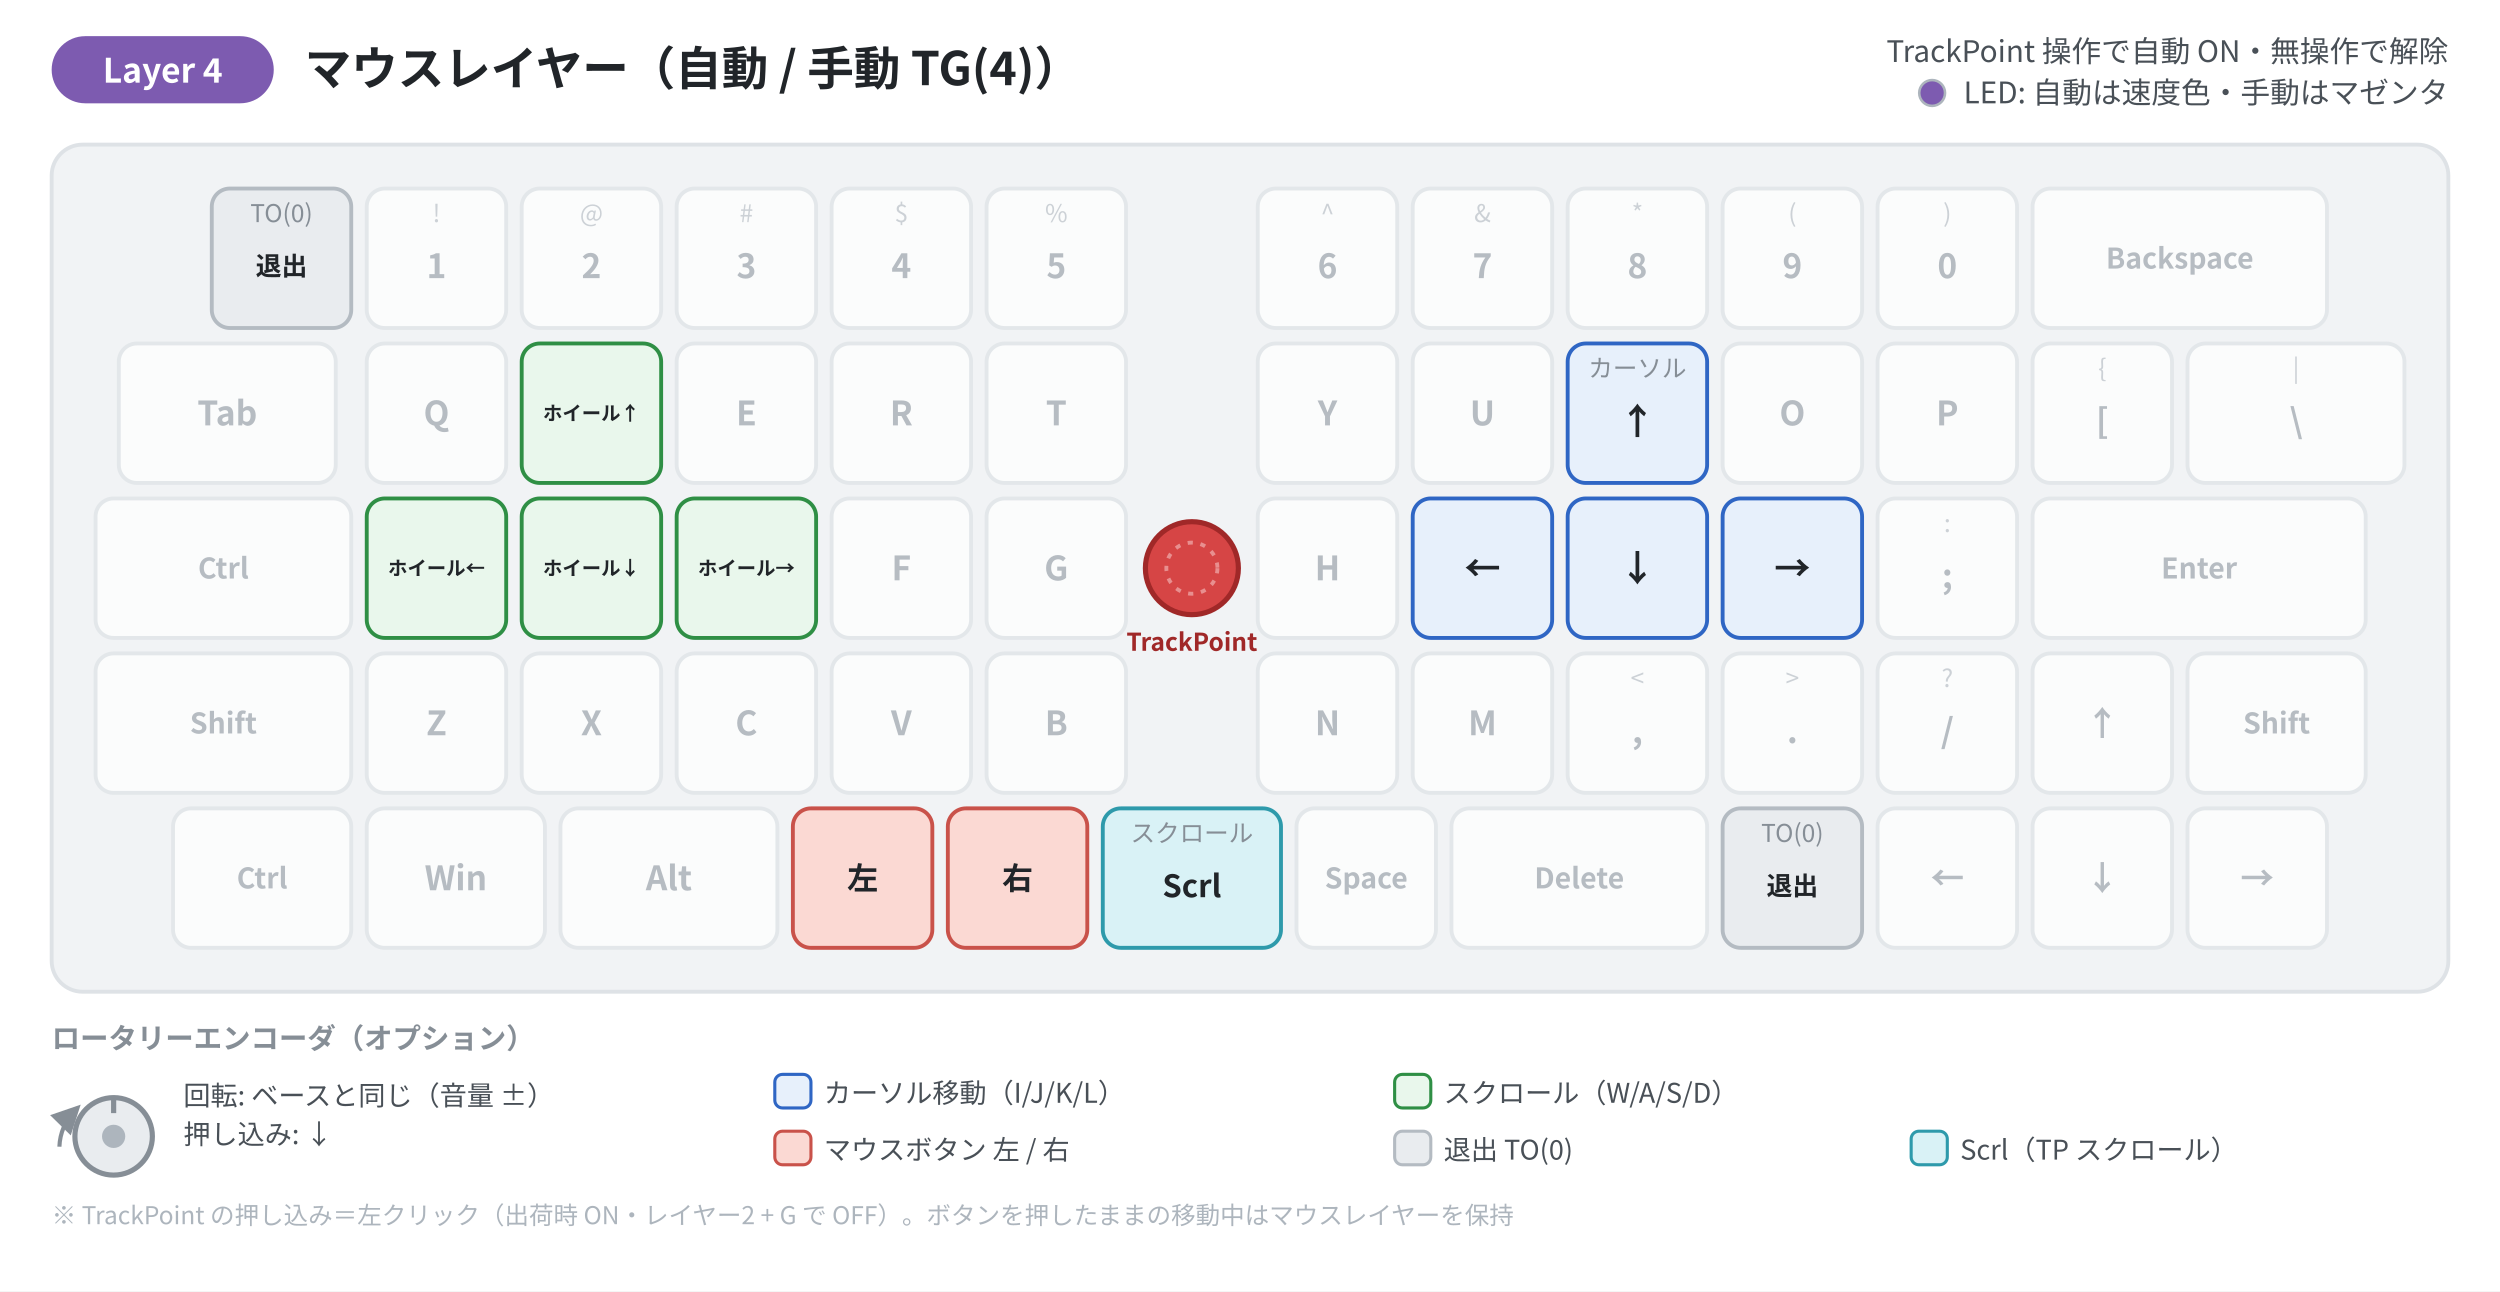
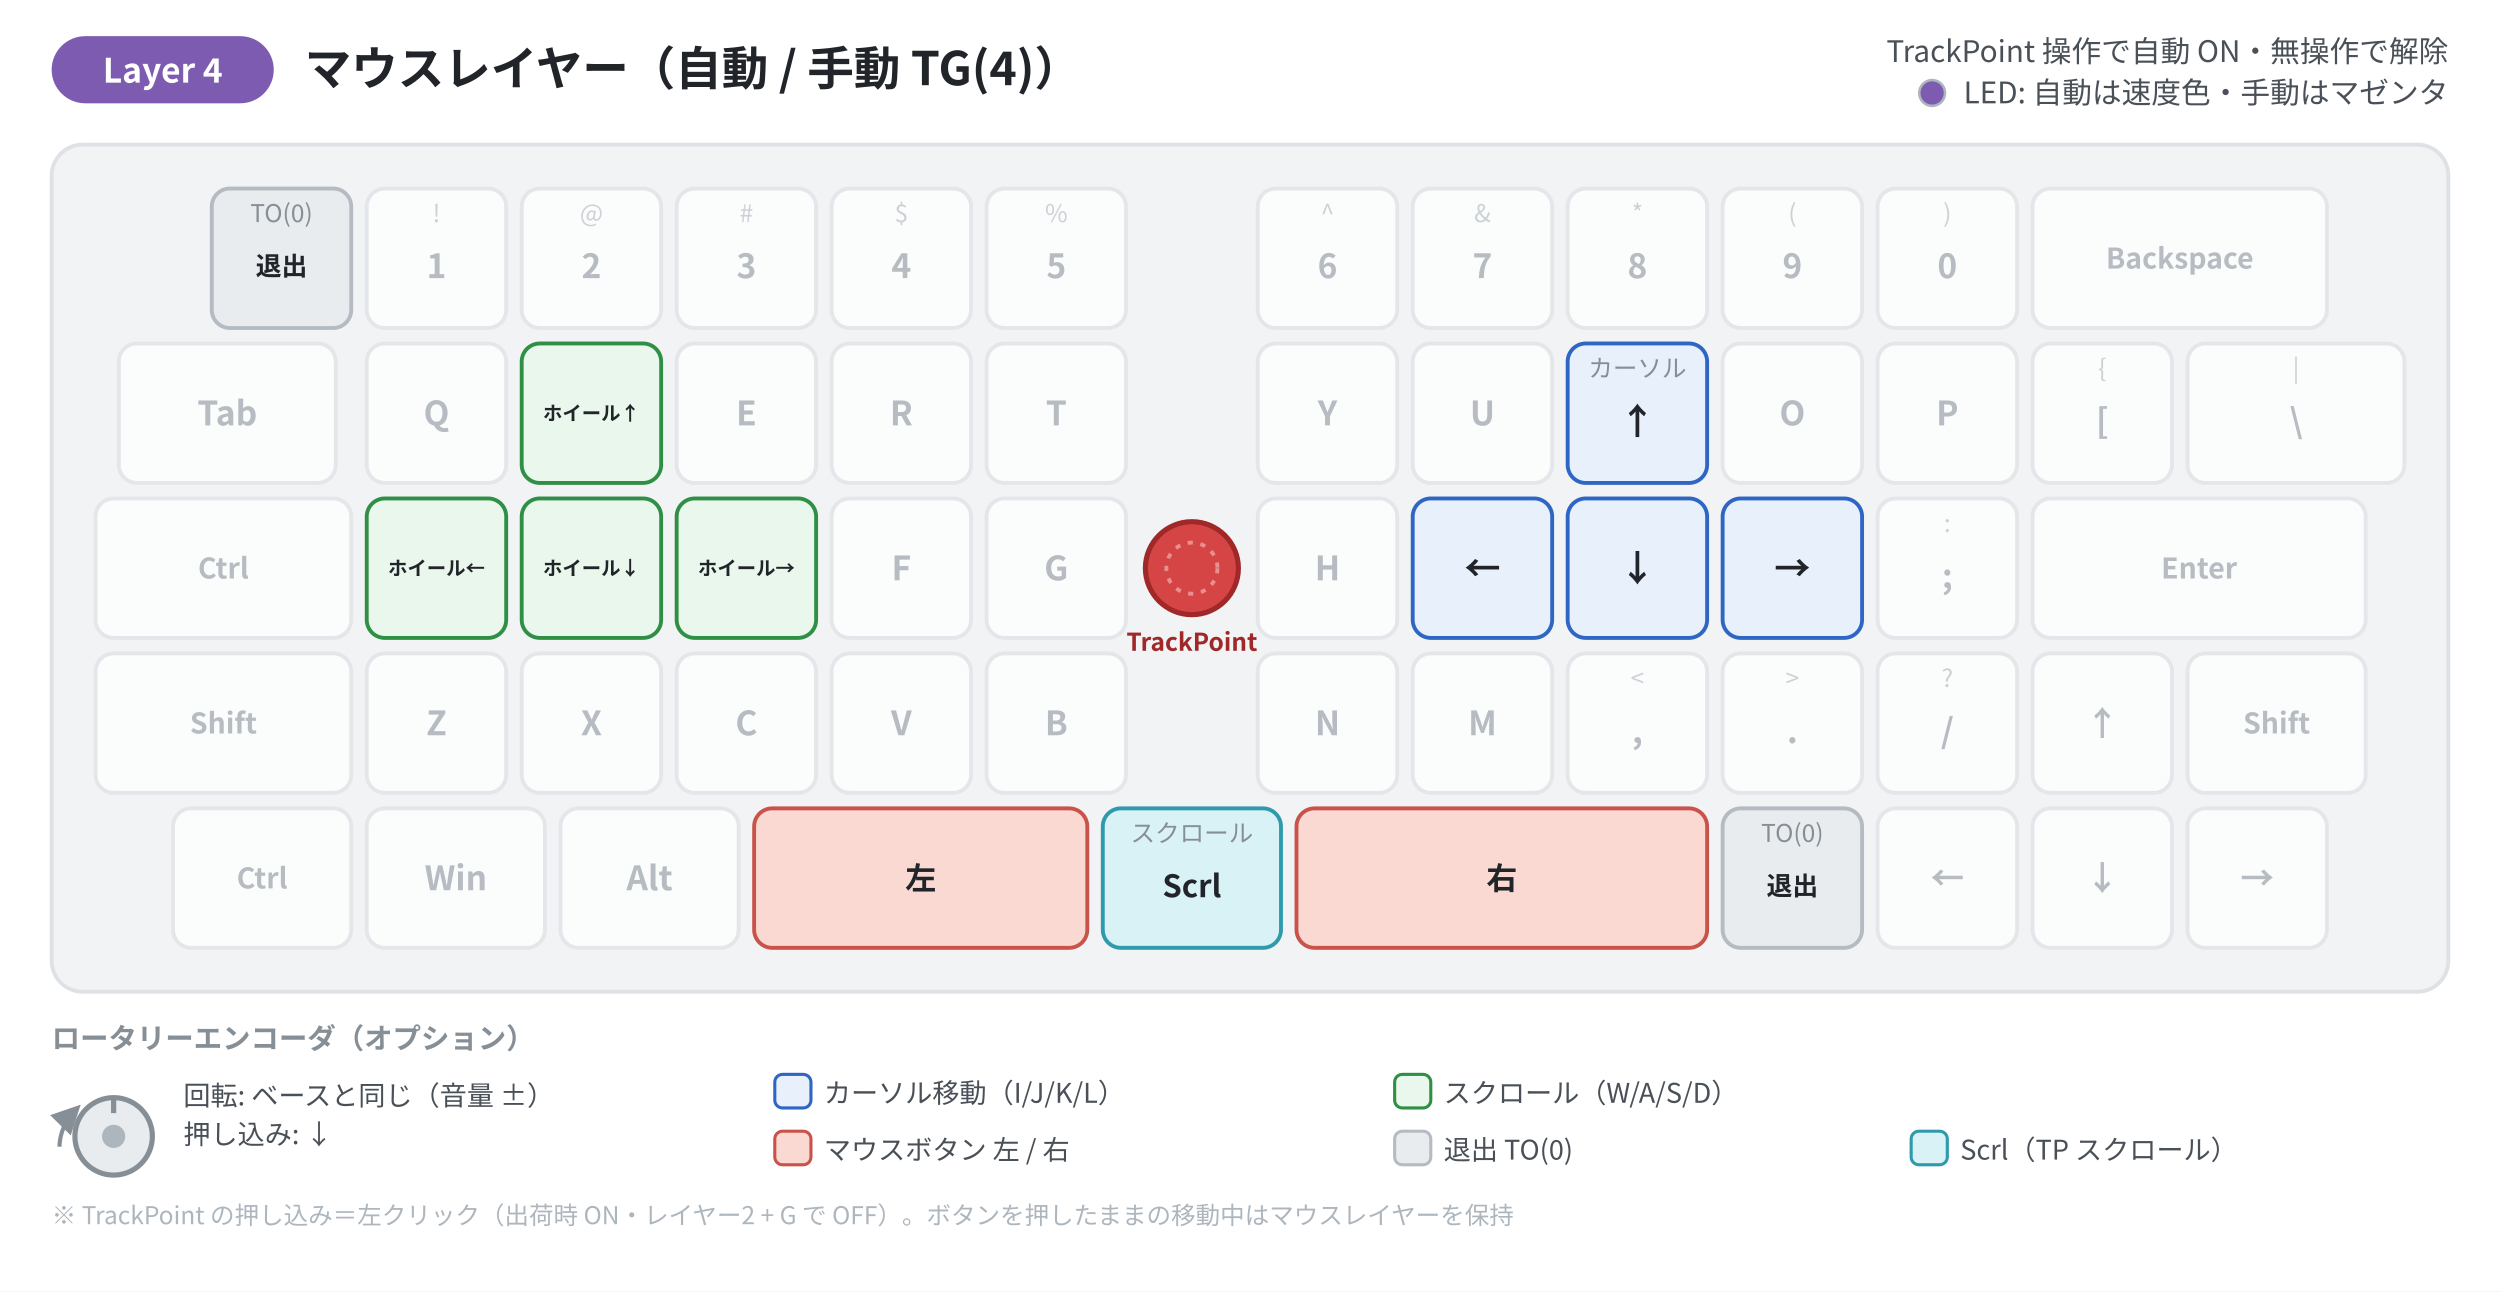
<svg xmlns="http://www.w3.org/2000/svg" width="968" height="500" viewBox="0 0 968 500" font-family="'Noto Sans CJK JP','Noto Sans JP','Hiragino Sans','Yu Gothic UI',sans-serif">
  <defs>
    <marker id="arr" markerWidth="7" markerHeight="7" refX="5" refY="3.5" orient="auto">
      <path d="M0,0 L7,3.5 L0,7 z" fill="#868e96" />
    </marker>
  </defs>
  <rect width="968" height="500" fill="#ffffff" />
  <rect x="20" y="14" width="86" height="26" rx="13" fill="#7d5bb0" />
  <text x="63" y="32" font-size="13" fill="#ffffff" font-weight="700" text-anchor="middle">Layer 4</text>
  <text x="118" y="33" font-size="18" fill="#212529" font-weight="700">マウスレイヤー（自動 / 手動 TG(4)）</text>
  <text x="948" y="24" font-size="11.5" fill="#495057" text-anchor="end">TrackPoint 操作で自動 ON・無操作で解除</text>
  <circle cx="748.12" cy="36" r="5" fill="#7d5bb0" stroke="#adb5bd" />
  <text x="948" y="40" font-size="11.5" fill="#495057" text-anchor="end">LED: 自動は速度色・手動はマゼンタ</text>
  <g transform="translate(34,70)">
    <rect x="-14" y="-14" width="928.0" height="328" rx="12" fill="#f1f3f5" stroke="#dee2e6" stroke-width="1.5" />
    <rect x="48.0" y="3.0" width="54.0" height="54.0" rx="7" fill="#e9ecef" stroke="#b4bbc2" stroke-width="1.5" />
    <text x="75.0" y="16.0" font-size="9.5" fill="#868e96" text-anchor="middle">TO(0)</text>
    <text x="75.0" y="36.6" font-size="10.0" fill="#212529" font-weight="600" text-anchor="middle">退出</text>
    <rect x="108.0" y="3.0" width="54.0" height="54.0" rx="7" fill="#fbfcfc" stroke="#e3e7ea" stroke-width="1.5" />
    <text x="135.0" y="16.0" font-size="9.5" fill="#ccd1d6" text-anchor="middle">!</text>
    <text x="135.0" y="37.7" font-size="13.0" fill="#b6bcc2" font-weight="600" text-anchor="middle">1</text>
    <rect x="168.0" y="3.0" width="54.0" height="54.0" rx="7" fill="#fbfcfc" stroke="#e3e7ea" stroke-width="1.5" />
    <text x="195.0" y="16.0" font-size="9.5" fill="#ccd1d6" text-anchor="middle">@</text>
    <text x="195.0" y="37.7" font-size="13.0" fill="#b6bcc2" font-weight="600" text-anchor="middle">2</text>
    <rect x="228.0" y="3.0" width="54.0" height="54.0" rx="7" fill="#fbfcfc" stroke="#e3e7ea" stroke-width="1.5" />
    <text x="255.0" y="16.0" font-size="9.5" fill="#ccd1d6" text-anchor="middle">#</text>
    <text x="255.0" y="37.7" font-size="13.0" fill="#b6bcc2" font-weight="600" text-anchor="middle">3</text>
    <rect x="288.0" y="3.0" width="54.0" height="54.0" rx="7" fill="#fbfcfc" stroke="#e3e7ea" stroke-width="1.5" />
    <text x="315.0" y="16.0" font-size="9.5" fill="#ccd1d6" text-anchor="middle">$</text>
    <text x="315.0" y="37.7" font-size="13.0" fill="#b6bcc2" font-weight="600" text-anchor="middle">4</text>
    <rect x="348.0" y="3.0" width="54.0" height="54.0" rx="7" fill="#fbfcfc" stroke="#e3e7ea" stroke-width="1.5" />
    <text x="375.0" y="16.0" font-size="9.5" fill="#ccd1d6" text-anchor="middle">%</text>
    <text x="375.0" y="37.7" font-size="13.0" fill="#b6bcc2" font-weight="600" text-anchor="middle">5</text>
    <rect x="453.0" y="3.0" width="54.0" height="54.0" rx="7" fill="#fbfcfc" stroke="#e3e7ea" stroke-width="1.5" />
    <text x="480.0" y="16.0" font-size="9.5" fill="#ccd1d6" text-anchor="middle">^</text>
    <text x="480.0" y="37.7" font-size="13.0" fill="#b6bcc2" font-weight="600" text-anchor="middle">6</text>
    <rect x="513.0" y="3.0" width="54.0" height="54.0" rx="7" fill="#fbfcfc" stroke="#e3e7ea" stroke-width="1.5" />
    <text x="540.0" y="16.0" font-size="9.5" fill="#ccd1d6" text-anchor="middle">&amp;</text>
    <text x="540.0" y="37.7" font-size="13.0" fill="#b6bcc2" font-weight="600" text-anchor="middle">7</text>
    <rect x="573.0" y="3.0" width="54.0" height="54.0" rx="7" fill="#fbfcfc" stroke="#e3e7ea" stroke-width="1.5" />
    <text x="600.0" y="16.0" font-size="9.5" fill="#ccd1d6" text-anchor="middle">*</text>
    <text x="600.0" y="37.7" font-size="13.0" fill="#b6bcc2" font-weight="600" text-anchor="middle">8</text>
    <rect x="633.0" y="3.0" width="54.0" height="54.0" rx="7" fill="#fbfcfc" stroke="#e3e7ea" stroke-width="1.5" />
    <text x="660.0" y="16.0" font-size="9.5" fill="#ccd1d6" text-anchor="middle">(</text>
    <text x="660.0" y="37.7" font-size="13.0" fill="#b6bcc2" font-weight="600" text-anchor="middle">9</text>
    <rect x="693.0" y="3.0" width="54.0" height="54.0" rx="7" fill="#fbfcfc" stroke="#e3e7ea" stroke-width="1.5" />
    <text x="720.0" y="16.0" font-size="9.5" fill="#ccd1d6" text-anchor="middle">)</text>
    <text x="720.0" y="37.7" font-size="13.0" fill="#b6bcc2" font-weight="600" text-anchor="middle">0</text>
    <rect x="753.0" y="3.0" width="114.0" height="54.0" rx="7" fill="#fbfcfc" stroke="#e3e7ea" stroke-width="1.5" />
    <text x="810.0" y="34.0" font-size="11.0" fill="#b6bcc2" font-weight="600" text-anchor="middle">Backspace</text>
    <rect x="12.0" y="63.0" width="84.0" height="54.0" rx="7" fill="#fbfcfc" stroke="#e3e7ea" stroke-width="1.5" />
    <text x="54.0" y="94.7" font-size="13.0" fill="#b6bcc2" font-weight="600" text-anchor="middle">Tab</text>
    <rect x="108.0" y="63.0" width="54.0" height="54.0" rx="7" fill="#fbfcfc" stroke="#e3e7ea" stroke-width="1.5" />
    <text x="135.0" y="94.7" font-size="13.0" fill="#b6bcc2" font-weight="600" text-anchor="middle">Q</text>
    <rect x="168.0" y="63.0" width="54.0" height="54.0" rx="7" fill="#e9f7ec" stroke="#2f8f45" stroke-width="1.5" />
    <text x="195.0" y="92.7" font-size="7.5" fill="#212529" font-weight="600" text-anchor="middle">ホイール↑</text>
    <rect x="228.0" y="63.0" width="54.0" height="54.0" rx="7" fill="#fbfcfc" stroke="#e3e7ea" stroke-width="1.5" />
    <text x="255.0" y="94.7" font-size="13.0" fill="#b6bcc2" font-weight="600" text-anchor="middle">E</text>
    <rect x="288.0" y="63.0" width="54.0" height="54.0" rx="7" fill="#fbfcfc" stroke="#e3e7ea" stroke-width="1.5" />
    <text x="315.0" y="94.7" font-size="13.0" fill="#b6bcc2" font-weight="600" text-anchor="middle">R</text>
    <rect x="348.0" y="63.0" width="54.0" height="54.0" rx="7" fill="#fbfcfc" stroke="#e3e7ea" stroke-width="1.5" />
    <text x="375.0" y="94.7" font-size="13.0" fill="#b6bcc2" font-weight="600" text-anchor="middle">T</text>
    <rect x="453.0" y="63.0" width="54.0" height="54.0" rx="7" fill="#fbfcfc" stroke="#e3e7ea" stroke-width="1.5" />
    <text x="480.0" y="94.7" font-size="13.0" fill="#b6bcc2" font-weight="600" text-anchor="middle">Y</text>
    <rect x="513.0" y="63.0" width="54.0" height="54.0" rx="7" fill="#fbfcfc" stroke="#e3e7ea" stroke-width="1.5" />
    <text x="540.0" y="94.7" font-size="13.0" fill="#b6bcc2" font-weight="600" text-anchor="middle">U</text>
    <rect x="573.0" y="63.0" width="54.0" height="54.0" rx="7" fill="#e7f0fb" stroke="#2f66c4" stroke-width="1.5" />
    <text x="600.0" y="76.0" font-size="9.5" fill="#868e96" text-anchor="middle">カーソル</text>
    <text x="600.0" y="98.1" font-size="14.0" fill="#212529" font-weight="600" text-anchor="middle">↑</text>
    <rect x="633.0" y="63.0" width="54.0" height="54.0" rx="7" fill="#fbfcfc" stroke="#e3e7ea" stroke-width="1.5" />
    <text x="660.0" y="94.7" font-size="13.0" fill="#b6bcc2" font-weight="600" text-anchor="middle">O</text>
    <rect x="693.0" y="63.0" width="54.0" height="54.0" rx="7" fill="#fbfcfc" stroke="#e3e7ea" stroke-width="1.5" />
    <text x="720.0" y="94.7" font-size="13.0" fill="#b6bcc2" font-weight="600" text-anchor="middle">P</text>
    <rect x="753.0" y="63.0" width="54.0" height="54.0" rx="7" fill="#fbfcfc" stroke="#e3e7ea" stroke-width="1.5" />
    <text x="780.0" y="76.0" font-size="9.5" fill="#ccd1d6" text-anchor="middle">{</text>
    <text x="780.0" y="97.7" font-size="13.0" fill="#b6bcc2" font-weight="600" text-anchor="middle">[</text>
    <rect x="813.0" y="63.0" width="84.0" height="54.0" rx="7" fill="#fbfcfc" stroke="#e3e7ea" stroke-width="1.5" />
    <text x="855.0" y="76.0" font-size="9.5" fill="#ccd1d6" text-anchor="middle">|</text>
    <text x="855.0" y="97.7" font-size="13.0" fill="#b6bcc2" font-weight="600" text-anchor="middle">\</text>
    <rect x="3.0" y="123.0" width="99.0" height="54.0" rx="7" fill="#fbfcfc" stroke="#e3e7ea" stroke-width="1.5" />
    <text x="52.5" y="154.0" font-size="11.0" fill="#b6bcc2" font-weight="600" text-anchor="middle">Ctrl</text>
    <rect x="108.0" y="123.0" width="54.0" height="54.0" rx="7" fill="#e9f7ec" stroke="#2f8f45" stroke-width="1.5" />
    <text x="135.0" y="152.7" font-size="7.5" fill="#212529" font-weight="600" text-anchor="middle">ホイール←</text>
    <rect x="168.0" y="123.0" width="54.0" height="54.0" rx="7" fill="#e9f7ec" stroke="#2f8f45" stroke-width="1.5" />
    <text x="195.0" y="152.7" font-size="7.5" fill="#212529" font-weight="600" text-anchor="middle">ホイール↓</text>
    <rect x="228.0" y="123.0" width="54.0" height="54.0" rx="7" fill="#e9f7ec" stroke="#2f8f45" stroke-width="1.5" />
    <text x="255.0" y="152.7" font-size="7.5" fill="#212529" font-weight="600" text-anchor="middle">ホイール→</text>
    <rect x="288.0" y="123.0" width="54.0" height="54.0" rx="7" fill="#fbfcfc" stroke="#e3e7ea" stroke-width="1.5" />
    <text x="315.0" y="154.7" font-size="13.0" fill="#b6bcc2" font-weight="600" text-anchor="middle">F</text>
    <rect x="348.0" y="123.0" width="54.0" height="54.0" rx="7" fill="#fbfcfc" stroke="#e3e7ea" stroke-width="1.5" />
    <text x="375.0" y="154.7" font-size="13.0" fill="#b6bcc2" font-weight="600" text-anchor="middle">G</text>
    <rect x="453.0" y="123.0" width="54.0" height="54.0" rx="7" fill="#fbfcfc" stroke="#e3e7ea" stroke-width="1.5" />
    <text x="480.0" y="154.7" font-size="13.0" fill="#b6bcc2" font-weight="600" text-anchor="middle">H</text>
    <rect x="513.0" y="123.0" width="54.0" height="54.0" rx="7" fill="#e7f0fb" stroke="#2f66c4" stroke-width="1.5" />
    <text x="540.0" y="155.1" font-size="14.0" fill="#212529" font-weight="600" text-anchor="middle">←</text>
    <rect x="573.0" y="123.0" width="54.0" height="54.0" rx="7" fill="#e7f0fb" stroke="#2f66c4" stroke-width="1.5" />
    <text x="600.0" y="155.1" font-size="14.0" fill="#212529" font-weight="600" text-anchor="middle">↓</text>
    <rect x="633.0" y="123.0" width="54.0" height="54.0" rx="7" fill="#e7f0fb" stroke="#2f66c4" stroke-width="1.5" />
    <text x="660.0" y="155.1" font-size="14.0" fill="#212529" font-weight="600" text-anchor="middle">→</text>
    <rect x="693.0" y="123.0" width="54.0" height="54.0" rx="7" fill="#fbfcfc" stroke="#e3e7ea" stroke-width="1.5" />
    <text x="720.0" y="136.0" font-size="9.5" fill="#ccd1d6" text-anchor="middle">:</text>
    <text x="720.0" y="157.7" font-size="13.0" fill="#b6bcc2" font-weight="600" text-anchor="middle">;</text>
    <rect x="753.0" y="123.0" width="129.0" height="54.0" rx="7" fill="#fbfcfc" stroke="#e3e7ea" stroke-width="1.5" />
    <text x="817.5" y="154.0" font-size="11.0" fill="#b6bcc2" font-weight="600" text-anchor="middle">Enter</text>
    <rect x="3.0" y="183.0" width="99.0" height="54.0" rx="7" fill="#fbfcfc" stroke="#e3e7ea" stroke-width="1.5" />
    <text x="52.5" y="214.0" font-size="11.0" fill="#b6bcc2" font-weight="600" text-anchor="middle">Shift</text>
    <rect x="108.0" y="183.0" width="54.0" height="54.0" rx="7" fill="#fbfcfc" stroke="#e3e7ea" stroke-width="1.5" />
    <text x="135.0" y="214.7" font-size="13.0" fill="#b6bcc2" font-weight="600" text-anchor="middle">Z</text>
    <rect x="168.0" y="183.0" width="54.0" height="54.0" rx="7" fill="#fbfcfc" stroke="#e3e7ea" stroke-width="1.5" />
    <text x="195.0" y="214.7" font-size="13.0" fill="#b6bcc2" font-weight="600" text-anchor="middle">X</text>
    <rect x="228.0" y="183.0" width="54.0" height="54.0" rx="7" fill="#fbfcfc" stroke="#e3e7ea" stroke-width="1.5" />
    <text x="255.0" y="214.7" font-size="13.0" fill="#b6bcc2" font-weight="600" text-anchor="middle">C</text>
    <rect x="288.0" y="183.0" width="54.0" height="54.0" rx="7" fill="#fbfcfc" stroke="#e3e7ea" stroke-width="1.5" />
    <text x="315.0" y="214.7" font-size="13.0" fill="#b6bcc2" font-weight="600" text-anchor="middle">V</text>
    <rect x="348.0" y="183.0" width="54.0" height="54.0" rx="7" fill="#fbfcfc" stroke="#e3e7ea" stroke-width="1.5" />
    <text x="375.0" y="214.7" font-size="13.0" fill="#b6bcc2" font-weight="600" text-anchor="middle">B</text>
    <rect x="453.0" y="183.0" width="54.0" height="54.0" rx="7" fill="#fbfcfc" stroke="#e3e7ea" stroke-width="1.5" />
    <text x="480.0" y="214.7" font-size="13.0" fill="#b6bcc2" font-weight="600" text-anchor="middle">N</text>
    <rect x="513.0" y="183.0" width="54.0" height="54.0" rx="7" fill="#fbfcfc" stroke="#e3e7ea" stroke-width="1.5" />
    <text x="540.0" y="214.7" font-size="13.0" fill="#b6bcc2" font-weight="600" text-anchor="middle">M</text>
    <rect x="573.0" y="183.0" width="54.0" height="54.0" rx="7" fill="#fbfcfc" stroke="#e3e7ea" stroke-width="1.5" />
    <text x="600.0" y="196.0" font-size="9.5" fill="#ccd1d6" text-anchor="middle">&lt;</text>
    <text x="600.0" y="217.7" font-size="13.0" fill="#b6bcc2" font-weight="600" text-anchor="middle">,</text>
    <rect x="633.0" y="183.0" width="54.0" height="54.0" rx="7" fill="#fbfcfc" stroke="#e3e7ea" stroke-width="1.5" />
    <text x="660.0" y="196.0" font-size="9.5" fill="#ccd1d6" text-anchor="middle">&gt;</text>
    <text x="660.0" y="217.7" font-size="13.0" fill="#b6bcc2" font-weight="600" text-anchor="middle">.</text>
    <rect x="693.0" y="183.0" width="54.0" height="54.0" rx="7" fill="#fbfcfc" stroke="#e3e7ea" stroke-width="1.5" />
    <text x="720.0" y="196.0" font-size="9.5" fill="#ccd1d6" text-anchor="middle">?</text>
    <text x="720.0" y="217.7" font-size="13.0" fill="#b6bcc2" font-weight="600" text-anchor="middle">/</text>
    <rect x="753.0" y="183.0" width="54.0" height="54.0" rx="7" fill="#fbfcfc" stroke="#e3e7ea" stroke-width="1.5" />
    <text x="780.0" y="214.7" font-size="13.0" fill="#b6bcc2" font-weight="600" text-anchor="middle">↑</text>
    <rect x="813.0" y="183.0" width="69.0" height="54.0" rx="7" fill="#fbfcfc" stroke="#e3e7ea" stroke-width="1.5" />
    <text x="847.5" y="214.0" font-size="11.0" fill="#b6bcc2" font-weight="600" text-anchor="middle">Shift</text>
    <rect x="33.0" y="243.0" width="69.0" height="54.0" rx="7" fill="#fbfcfc" stroke="#e3e7ea" stroke-width="1.5" />
    <text x="67.5" y="274.0" font-size="11.0" fill="#b6bcc2" font-weight="600" text-anchor="middle">Ctrl</text>
    <rect x="108.0" y="243.0" width="69.0" height="54.0" rx="7" fill="#fbfcfc" stroke="#e3e7ea" stroke-width="1.5" />
    <text x="142.5" y="274.7" font-size="13.0" fill="#b6bcc2" font-weight="600" text-anchor="middle">Win</text>
-     <rect x="183.0" y="243.0" width="84.0" height="54.0" rx="7" fill="#fbfcfc" stroke="#e3e7ea" stroke-width="1.5" />
-     <text x="225.0" y="274.7" font-size="13.0" fill="#b6bcc2" font-weight="600" text-anchor="middle">Alt</text>
-     <rect x="273.0" y="243.0" width="54.0" height="54.0" rx="7" fill="#fbd9d3" stroke="#c9524a" stroke-width="1.5" />
-     <text x="300.0" y="274.4" font-size="12.0" fill="#212529" font-weight="600" text-anchor="middle">左</text>
-     <rect x="333.0" y="243.0" width="54.0" height="54.0" rx="7" fill="#fbd9d3" stroke="#c9524a" stroke-width="1.5" />
-     <text x="360.0" y="274.4" font-size="12.0" fill="#212529" font-weight="600" text-anchor="middle">右</text>
+     <rect x="183.0" y="243.0" width="69.0" height="54.0" rx="7" fill="#fbfcfc" stroke="#e3e7ea" stroke-width="1.5" />
+     <text x="217.5" y="274.7" font-size="13.0" fill="#b6bcc2" font-weight="600" text-anchor="middle">Alt</text>
+     <rect x="258.0" y="243.0" width="129.0" height="54.0" rx="7" fill="#fbd9d3" stroke="#c9524a" stroke-width="1.5" />
+     <text x="322.5" y="274.4" font-size="12.0" fill="#212529" font-weight="600" text-anchor="middle">左</text>
    <rect x="393.0" y="243.0" width="69.0" height="54.0" rx="7" fill="#d9f2f6" stroke="#2e9aab" stroke-width="1.5" />
    <text x="427.5" y="256.0" font-size="9.5" fill="#868e96" text-anchor="middle">スクロール</text>
    <text x="427.5" y="277.4" font-size="12.0" fill="#212529" font-weight="600" text-anchor="middle">Scrl</text>
-     <rect x="468.0" y="243.0" width="54.0" height="54.0" rx="7" fill="#fbfcfc" stroke="#e3e7ea" stroke-width="1.5" />
-     <text x="495.0" y="274.0" font-size="11.0" fill="#b6bcc2" font-weight="600" text-anchor="middle">Space</text>
-     <rect x="528.0" y="243.0" width="99.0" height="54.0" rx="7" fill="#fbfcfc" stroke="#e3e7ea" stroke-width="1.5" />
-     <text x="577.5" y="274.0" font-size="11.0" fill="#b6bcc2" font-weight="600" text-anchor="middle">Delete</text>
+     <rect x="468.0" y="243.0" width="159.0" height="54.0" rx="7" fill="#fbd9d3" stroke="#c9524a" stroke-width="1.5" />
+     <text x="547.5" y="274.4" font-size="12.0" fill="#212529" font-weight="600" text-anchor="middle">右</text>
    <rect x="633.0" y="243.0" width="54.0" height="54.0" rx="7" fill="#e9ecef" stroke="#b4bbc2" stroke-width="1.5" />
    <text x="660.0" y="256.0" font-size="9.5" fill="#868e96" text-anchor="middle">TO(0)</text>
    <text x="660.0" y="276.6" font-size="10.0" fill="#212529" font-weight="600" text-anchor="middle">退出</text>
    <rect x="693.0" y="243.0" width="54.0" height="54.0" rx="7" fill="#fbfcfc" stroke="#e3e7ea" stroke-width="1.5" />
    <text x="720.0" y="274.7" font-size="13.0" fill="#b6bcc2" font-weight="600" text-anchor="middle">←</text>
    <rect x="753.0" y="243.0" width="54.0" height="54.0" rx="7" fill="#fbfcfc" stroke="#e3e7ea" stroke-width="1.5" />
    <text x="780.0" y="274.7" font-size="13.0" fill="#b6bcc2" font-weight="600" text-anchor="middle">↓</text>
    <rect x="813.0" y="243.0" width="54.0" height="54.0" rx="7" fill="#fbfcfc" stroke="#e3e7ea" stroke-width="1.5" />
    <text x="840.0" y="274.7" font-size="13.0" fill="#b6bcc2" font-weight="600" text-anchor="middle">→</text>
    <circle cx="427.5" cy="150.0" r="18.0" fill="#d64545" stroke="#a02828" stroke-width="2" />
    <circle cx="427.5" cy="150.0" r="9.9" fill="none" stroke="#e88f8f" stroke-width="1.5" stroke-dasharray="2,3" />
    <text x="427.5" y="182.0" font-size="9.5" fill="#a02828" text-anchor="middle" font-weight="600">TrackPoint</text>
  </g>
  <text x="20" y="406" font-size="11" fill="#868e96" font-weight="700">ロータリーエンコーダ（オプション）</text>
  <circle cx="44" cy="440" r="15" fill="#e9ecef" stroke="#868e96" stroke-width="2" />
  <circle cx="44" cy="440" r="4.5" fill="#adb5bd" />
  <line x1="44" y1="425" x2="44" y2="431" stroke="#868e96" stroke-width="2" />
  <path d="M 23 444 a 21 21 0 0 1 6 -14" fill="none" stroke="#868e96" stroke-width="1.6" marker-end="url(#arr)" />
  <text x="71" y="428" font-size="10.5" fill="#495057">回転: ベースと同じ（音量 ±）</text>
  <text x="71" y="443" font-size="10.5" fill="#495057">押し込み: ↓</text>
  <text x="20" y="474" font-size="9.5" fill="#adb5bd">※ TrackPoint の押し込み＝左クリック（出荷時 ON・レイヤー2 + G で OFF）。ボタンを押したままの移動中はマウスレイヤーを保持</text>
  <rect x="300" y="416" width="14" height="13" rx="3" fill="#e7f0fb" stroke="#2f66c4" stroke-width="1.2" />
  <text x="319" y="427" font-size="10.5" fill="#495057">カーソル移動（I/J/K/L）</text>
  <rect x="540" y="416" width="14" height="13" rx="3" fill="#e9f7ec" stroke="#2f8f45" stroke-width="1.2" />
  <text x="559" y="427" font-size="10.5" fill="#495057">スクロール（W/A/S/D）</text>
  <rect x="300" y="438" width="14" height="13" rx="3" fill="#fbd9d3" stroke="#c9524a" stroke-width="1.2" />
  <text x="319" y="449" font-size="10.5" fill="#495057">マウスボタン 左 / 右</text>
  <rect x="540" y="438" width="14" height="13" rx="3" fill="#e9ecef" stroke="#b4bbc2" stroke-width="1.2" />
  <text x="559" y="449" font-size="10.5" fill="#495057">退出 TO(0)</text>
  <rect x="740" y="438" width="14" height="13" rx="3" fill="#d9f2f6" stroke="#2e9aab" stroke-width="1.2" />
  <text x="759" y="449" font-size="10.5" fill="#495057">Scrl（TP スクロール）</text>
</svg>
